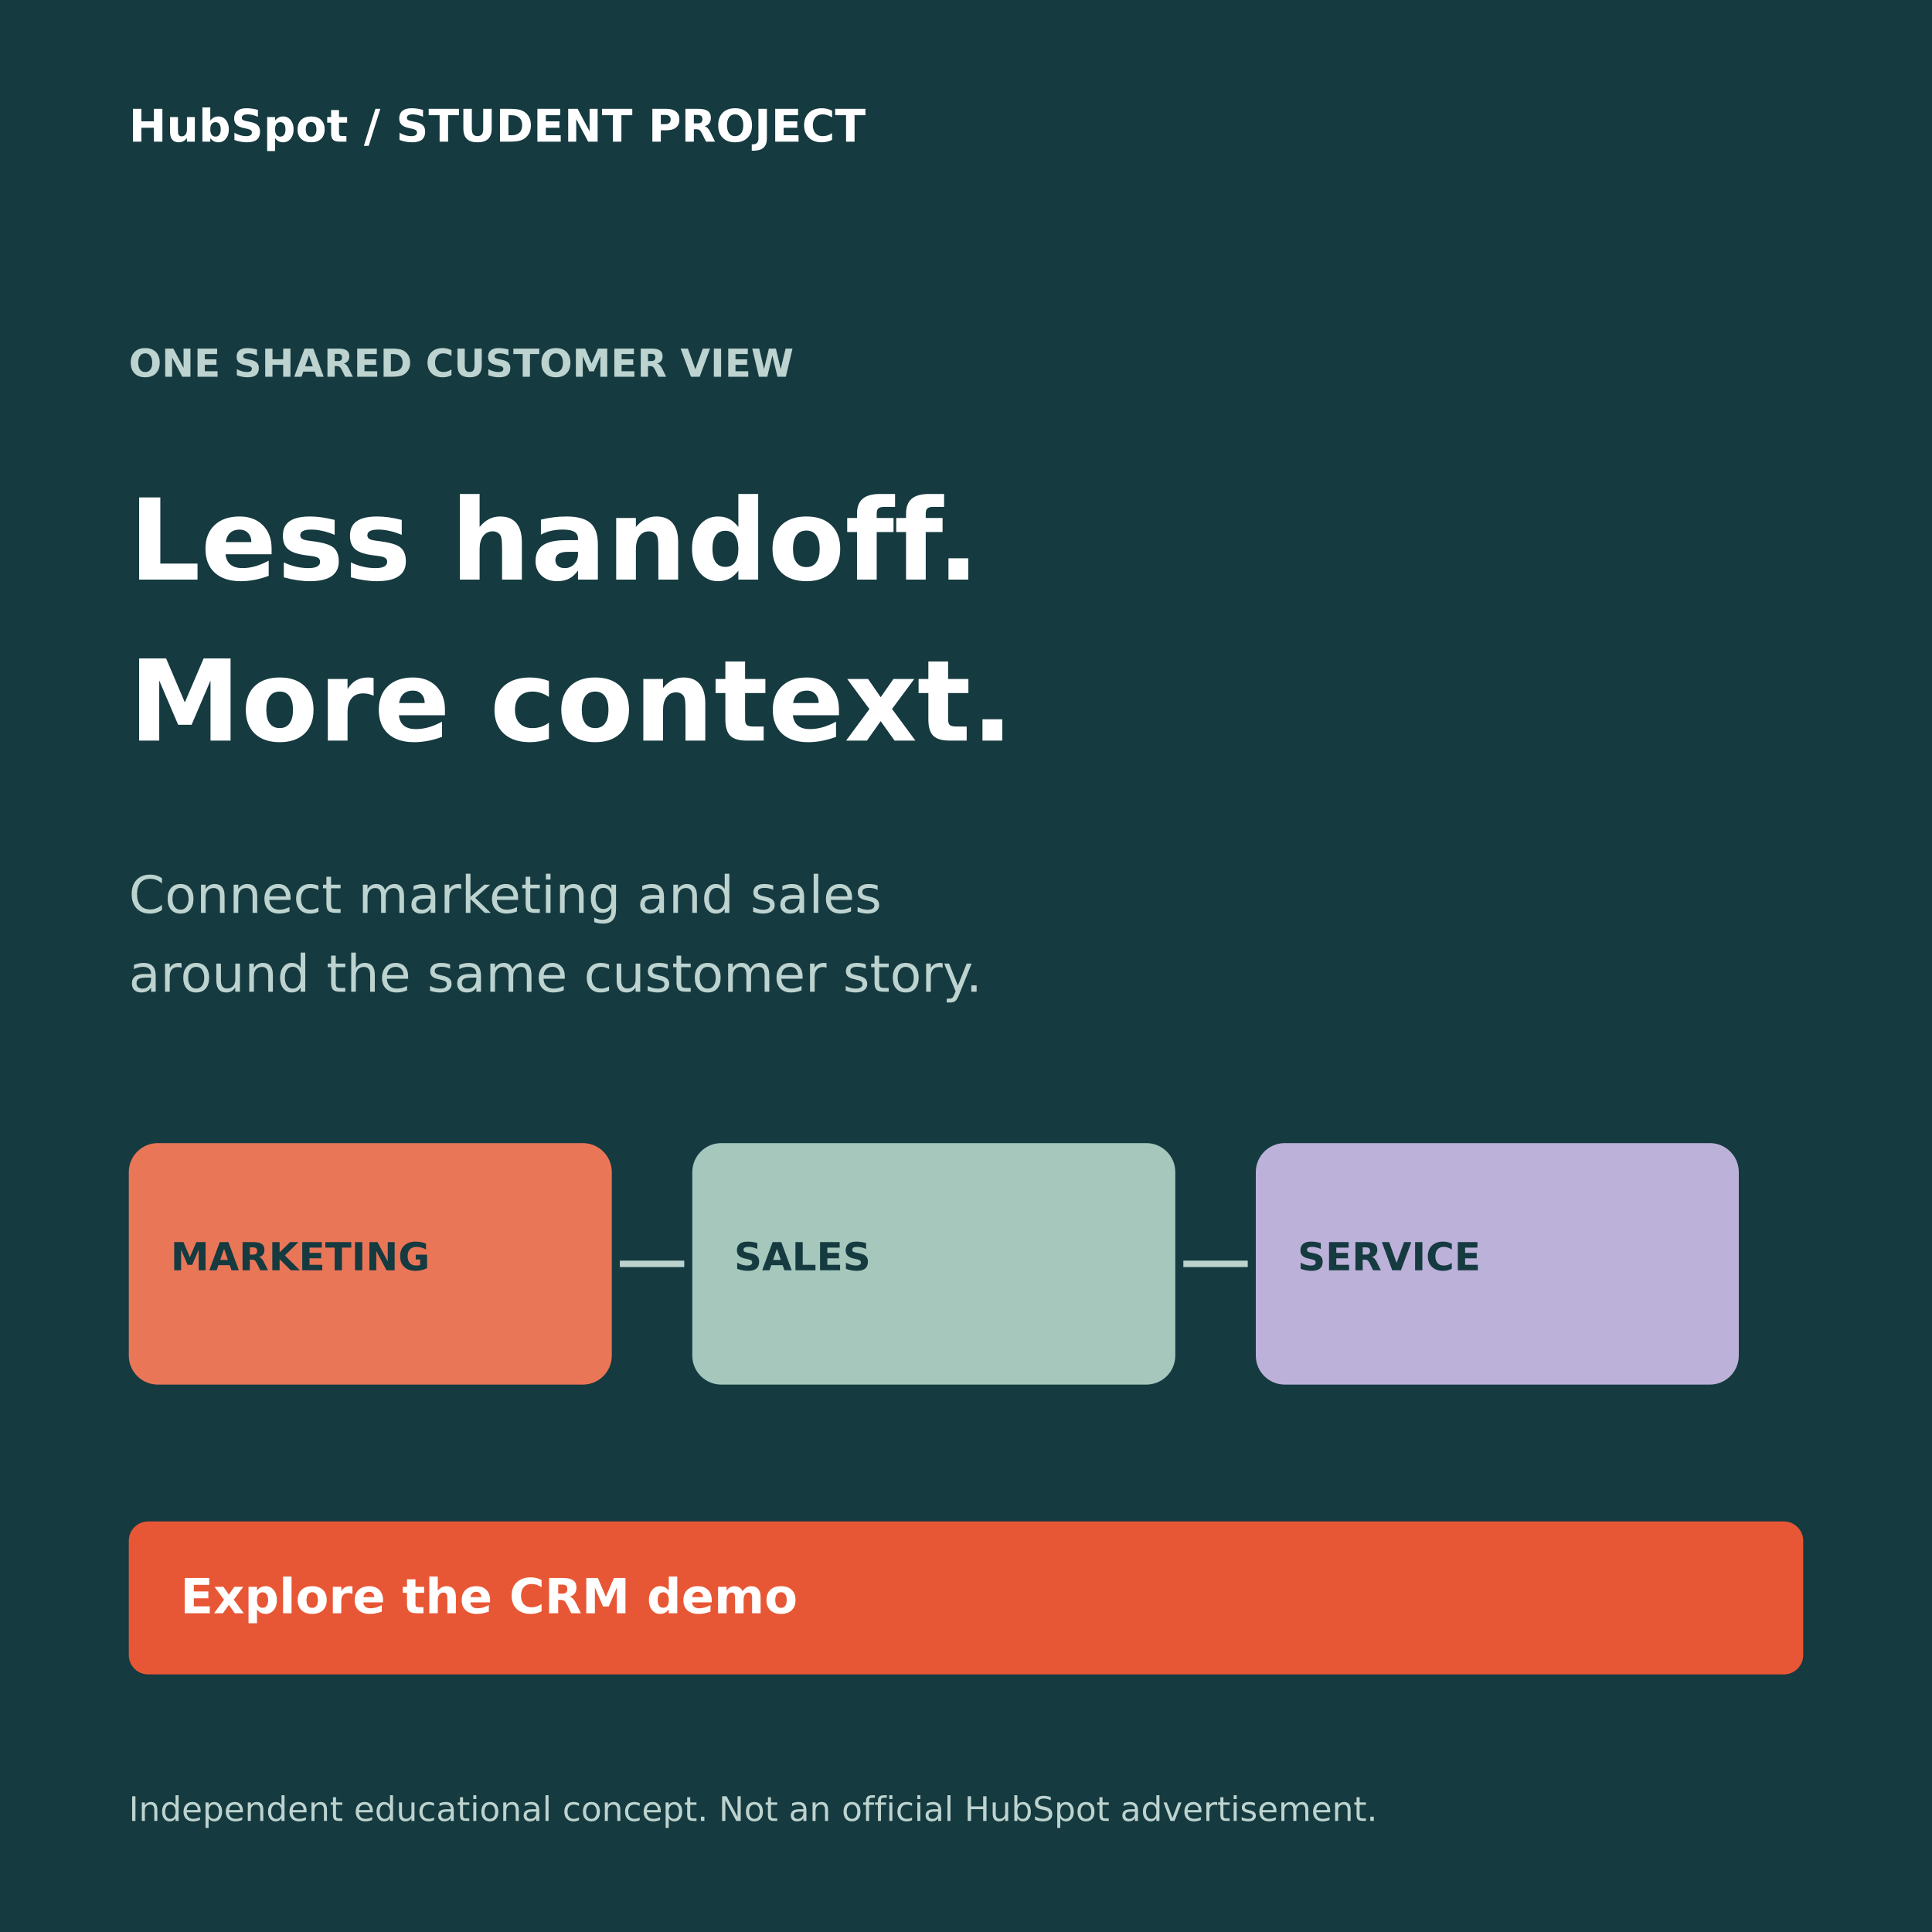
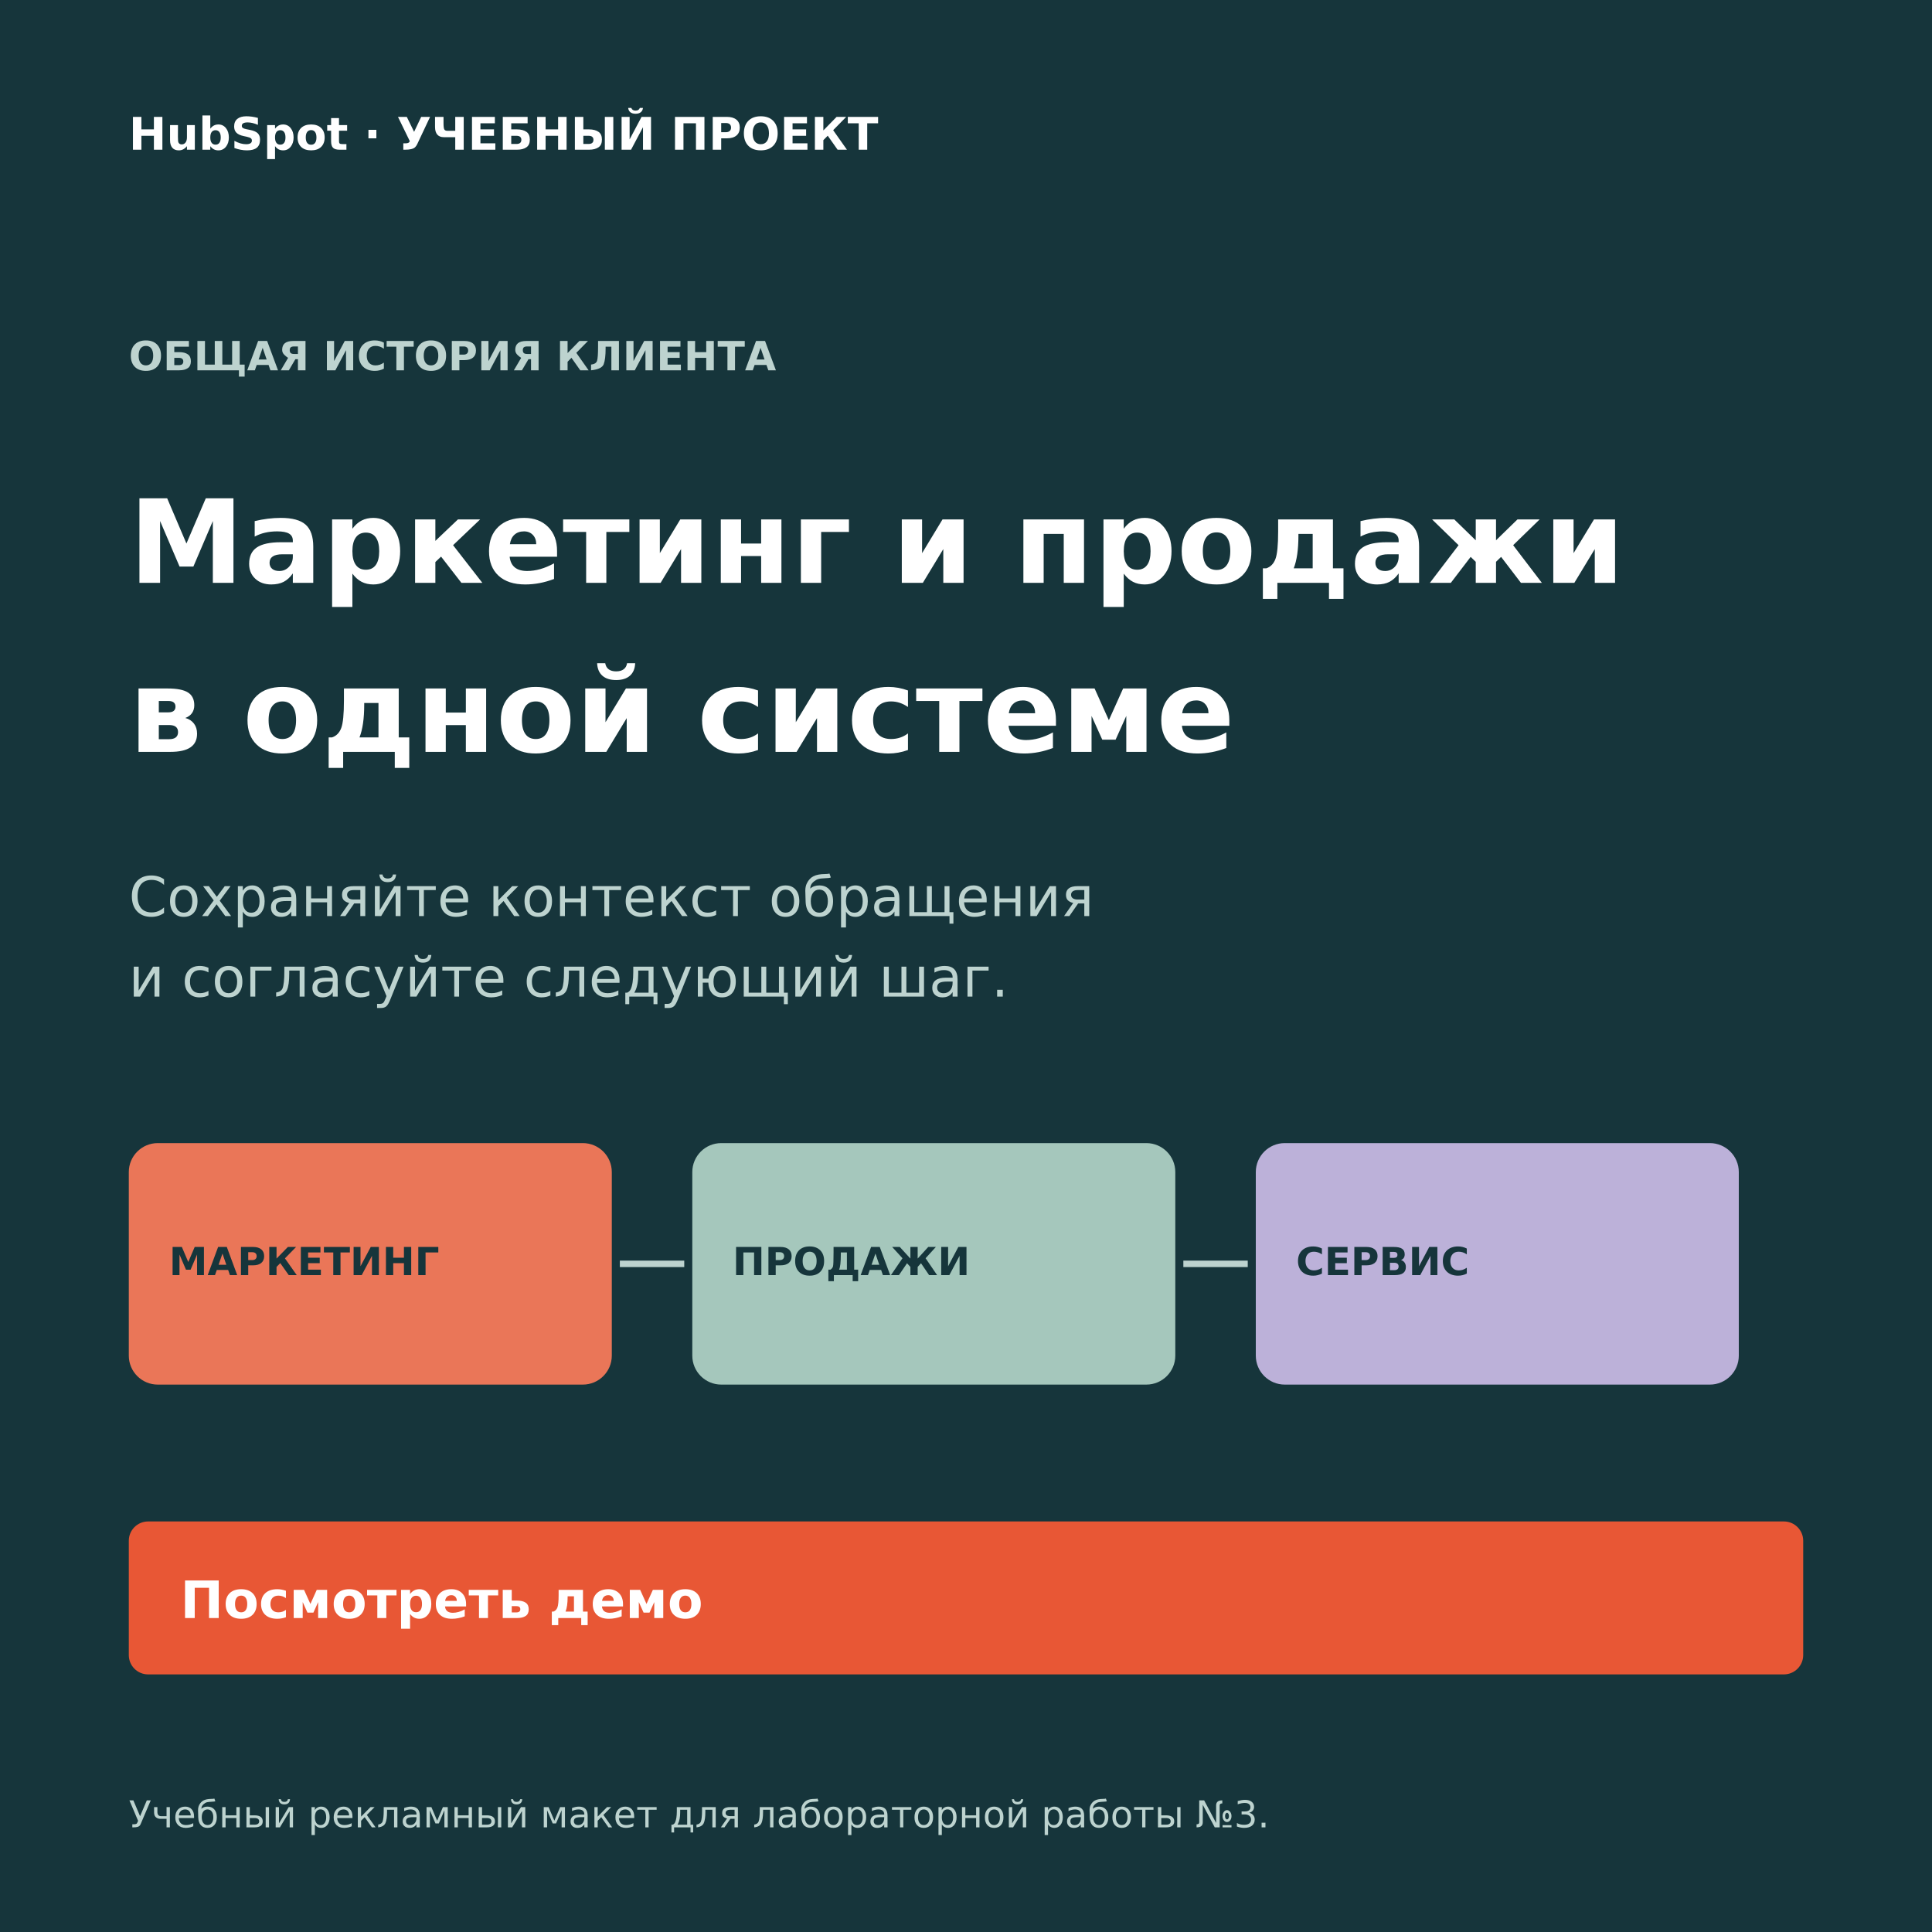
- <svg xmlns="http://www.w3.org/2000/svg" width="1200" height="1200" viewBox="0 0 1200 1200">
-   <rect width="1200" height="1200" fill="#153a40" />
-   <text x="80" y="88" font-family="DejaVu Sans,Arial,sans-serif" font-size="28" font-weight="700" fill="#ffffff">HubSpot / STUDENT PROJECT</text>
-   <text x="80" y="234" font-family="DejaVu Sans,Arial,sans-serif" font-size="24" font-weight="700" fill="#bdd3cf">ONE SHARED CUSTOMER VIEW</text>
-   <text x="80" y="360" font-family="DejaVu Sans,Arial,sans-serif" font-size="70" font-weight="700" fill="#ffffff">Less handoff.</text>
-   <text x="80" y="460" font-family="DejaVu Sans,Arial,sans-serif" font-size="70" font-weight="700" fill="#ffffff">More context.</text>
-   <text x="80" y="567" font-family="DejaVu Sans,Arial,sans-serif" font-size="32" font-weight="400" fill="#bdd3cf">Connect marketing and sales</text>
-   <text x="80" y="616" font-family="DejaVu Sans,Arial,sans-serif" font-size="32" font-weight="400" fill="#bdd3cf">around the same customer story.</text>
+ <svg xmlns="http://www.w3.org/2000/svg" xml:lang="ru" width="1200" height="1200" viewBox="0 0 1200 1200">
+   <rect width="1200" height="1200" fill="#16353b" />
+   <text x="80" y="93" font-family="DejaVu Sans,Arial,sans-serif" font-size="28" font-weight="700" fill="#ffffff">HubSpot · УЧЕБНЫЙ ПРОЕКТ</text>
+   <text x="80" y="230" font-family="DejaVu Sans,Arial,sans-serif" font-size="25" font-weight="700" fill="#bdd3cf">ОБЩАЯ ИСТОРИЯ КЛИЕНТА</text>
+   <text x="80" y="362" font-family="DejaVu Sans,Arial,sans-serif" font-size="72" font-weight="700" fill="#ffffff">Маркетинг и продажи</text>
+   <text x="80" y="467" font-family="DejaVu Sans,Arial,sans-serif" font-size="72" font-weight="700" fill="#ffffff">в одной системе</text>
+   <text x="80" y="569" font-family="DejaVu Sans,Arial,sans-serif" font-size="34" font-weight="400" fill="#bdd3cf">Сохраняйте контекст обращения</text>
+   <text x="80" y="619" font-family="DejaVu Sans,Arial,sans-serif" font-size="34" font-weight="400" fill="#bdd3cf">и согласуйте следующий шаг.</text>
  <rect x="80" y="710" width="300" height="150" rx="18" fill="#ea7658" />
-   <text x="106" y="789" font-family="DejaVu Sans,Arial,sans-serif" font-size="24" font-weight="700" fill="#153a40">MARKETING</text>
+   <text x="105" y="792" font-family="DejaVu Sans,Arial,sans-serif" font-size="24" font-weight="700" fill="#16353b">МАРКЕТИНГ</text>
  <path d="M385 785h40" stroke="#bdd3cf" stroke-width="4" />
  <rect x="430" y="710" width="300" height="150" rx="18" fill="#a5c7bc" />
-   <text x="456" y="789" font-family="DejaVu Sans,Arial,sans-serif" font-size="24" font-weight="700" fill="#153a40">SALES</text>
+   <text x="455" y="792" font-family="DejaVu Sans,Arial,sans-serif" font-size="24" font-weight="700" fill="#16353b">ПРОДАЖИ</text>
  <path d="M735 785h40" stroke="#bdd3cf" stroke-width="4" />
  <rect x="780" y="710" width="300" height="150" rx="18" fill="#bcb1d9" />
-   <text x="806" y="789" font-family="DejaVu Sans,Arial,sans-serif" font-size="24" font-weight="700" fill="#153a40">SERVICE</text>
+   <text x="805" y="792" font-family="DejaVu Sans,Arial,sans-serif" font-size="24" font-weight="700" fill="#16353b">СЕРВИС</text>
  <rect x="80" y="945" width="1040" height="95" rx="12" fill="#e85735" />
-   <text x="112" y="1002" font-family="DejaVu Sans,Arial,sans-serif" font-size="30" font-weight="700" fill="white">Explore the CRM demo</text>
-   <text x="80" y="1131" font-family="DejaVu Sans,Arial,sans-serif" font-size="21" font-weight="400" fill="#bdd3cf">Independent educational concept. Not an official HubSpot advertisement.</text>
+   <text x="112" y="1005" font-family="DejaVu Sans,Arial,sans-serif" font-size="32" font-weight="700" fill="#ffffff">Посмотреть демо</text>
+   <text x="80" y="1135" font-family="DejaVu Sans,Arial,sans-serif" font-size="23" font-weight="400" fill="#bdd3cf">Учебный рекламный макет для лабораторной работы №3.</text>
</svg>
